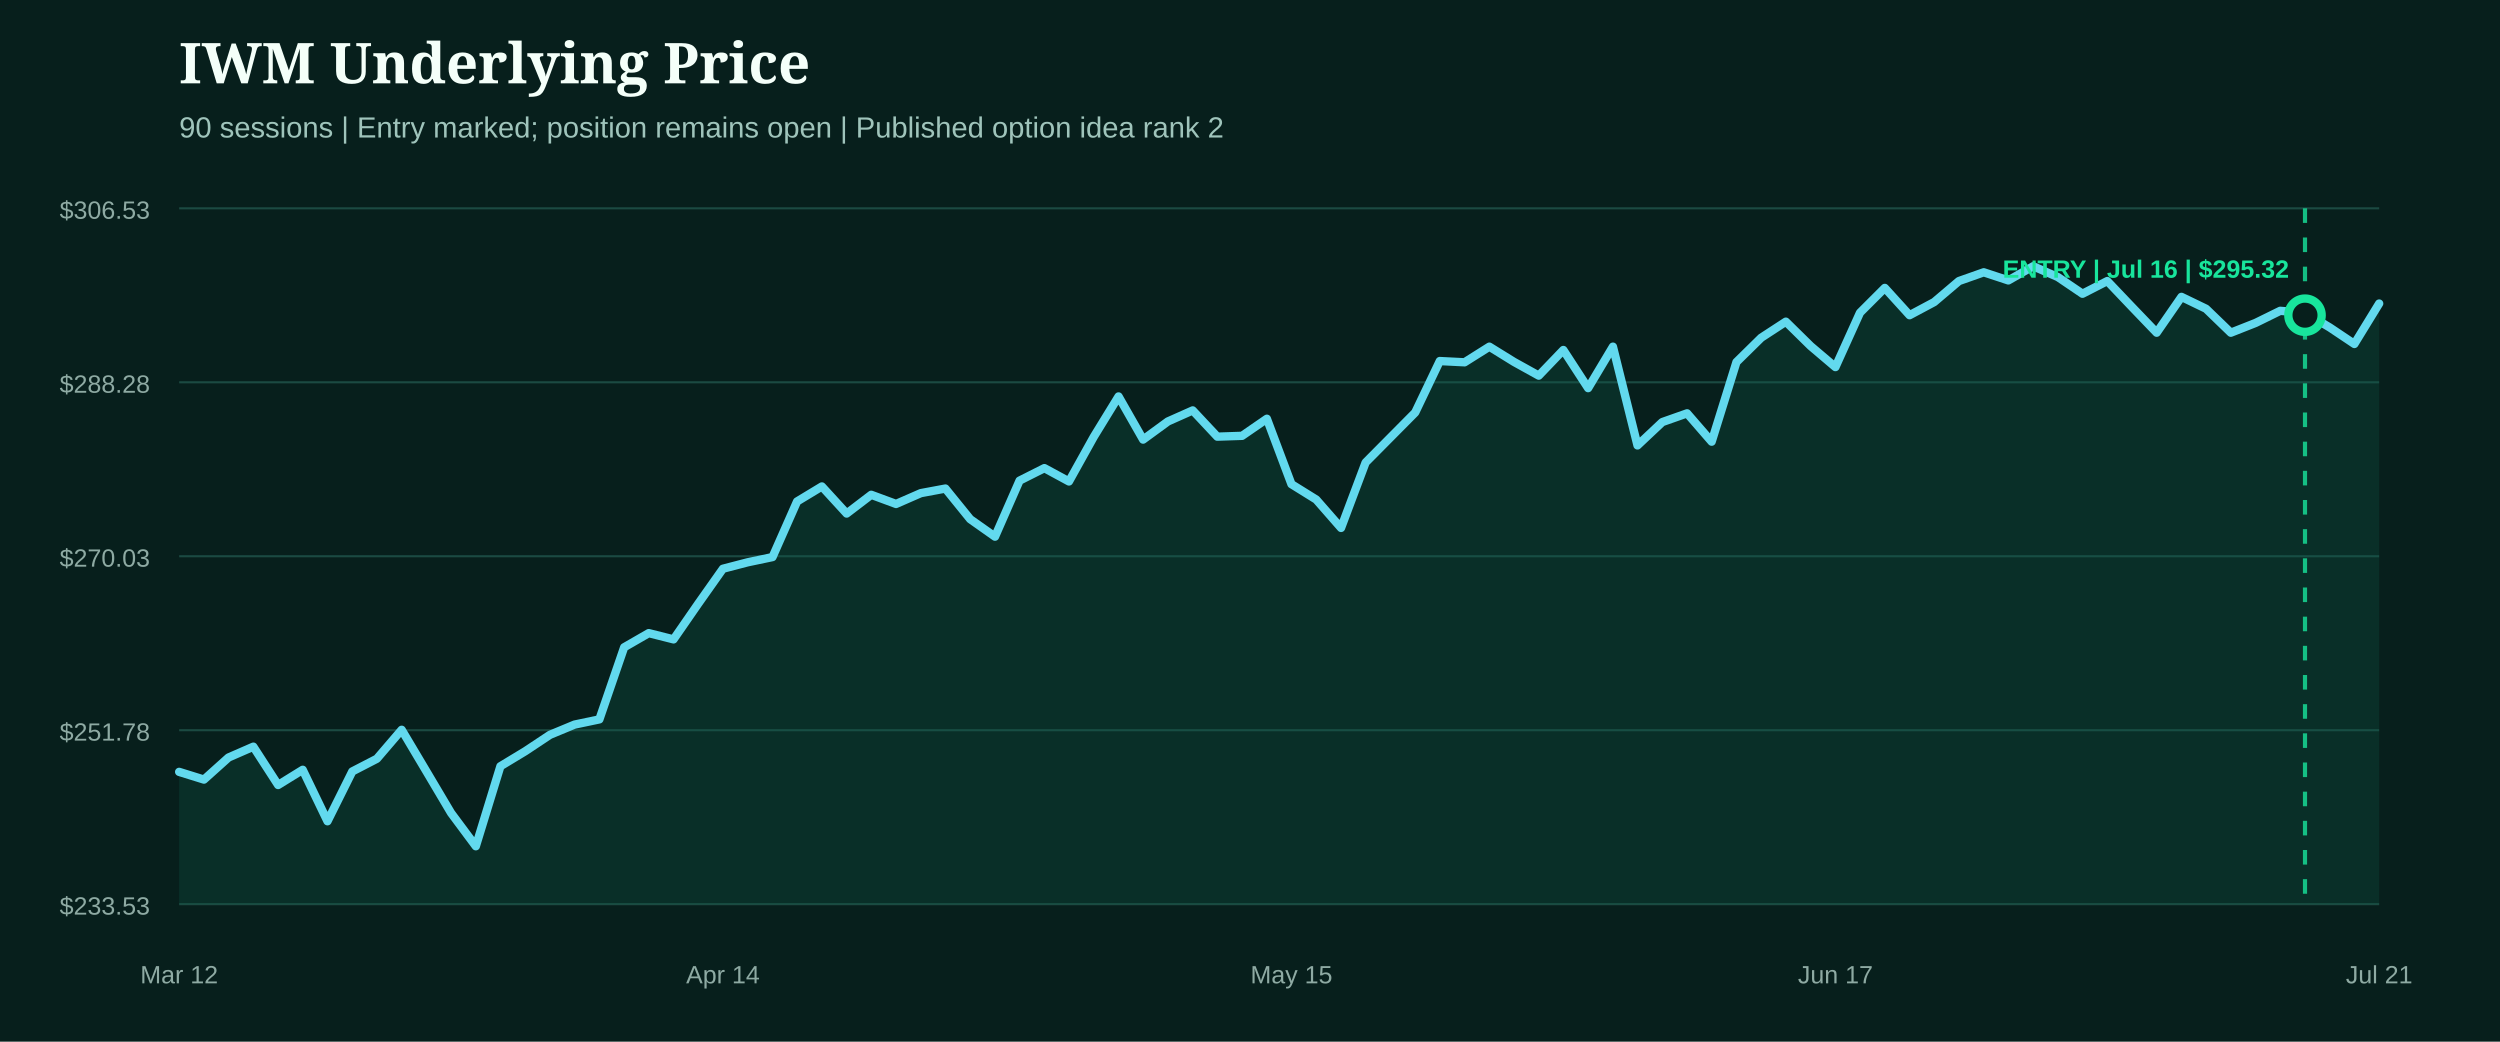
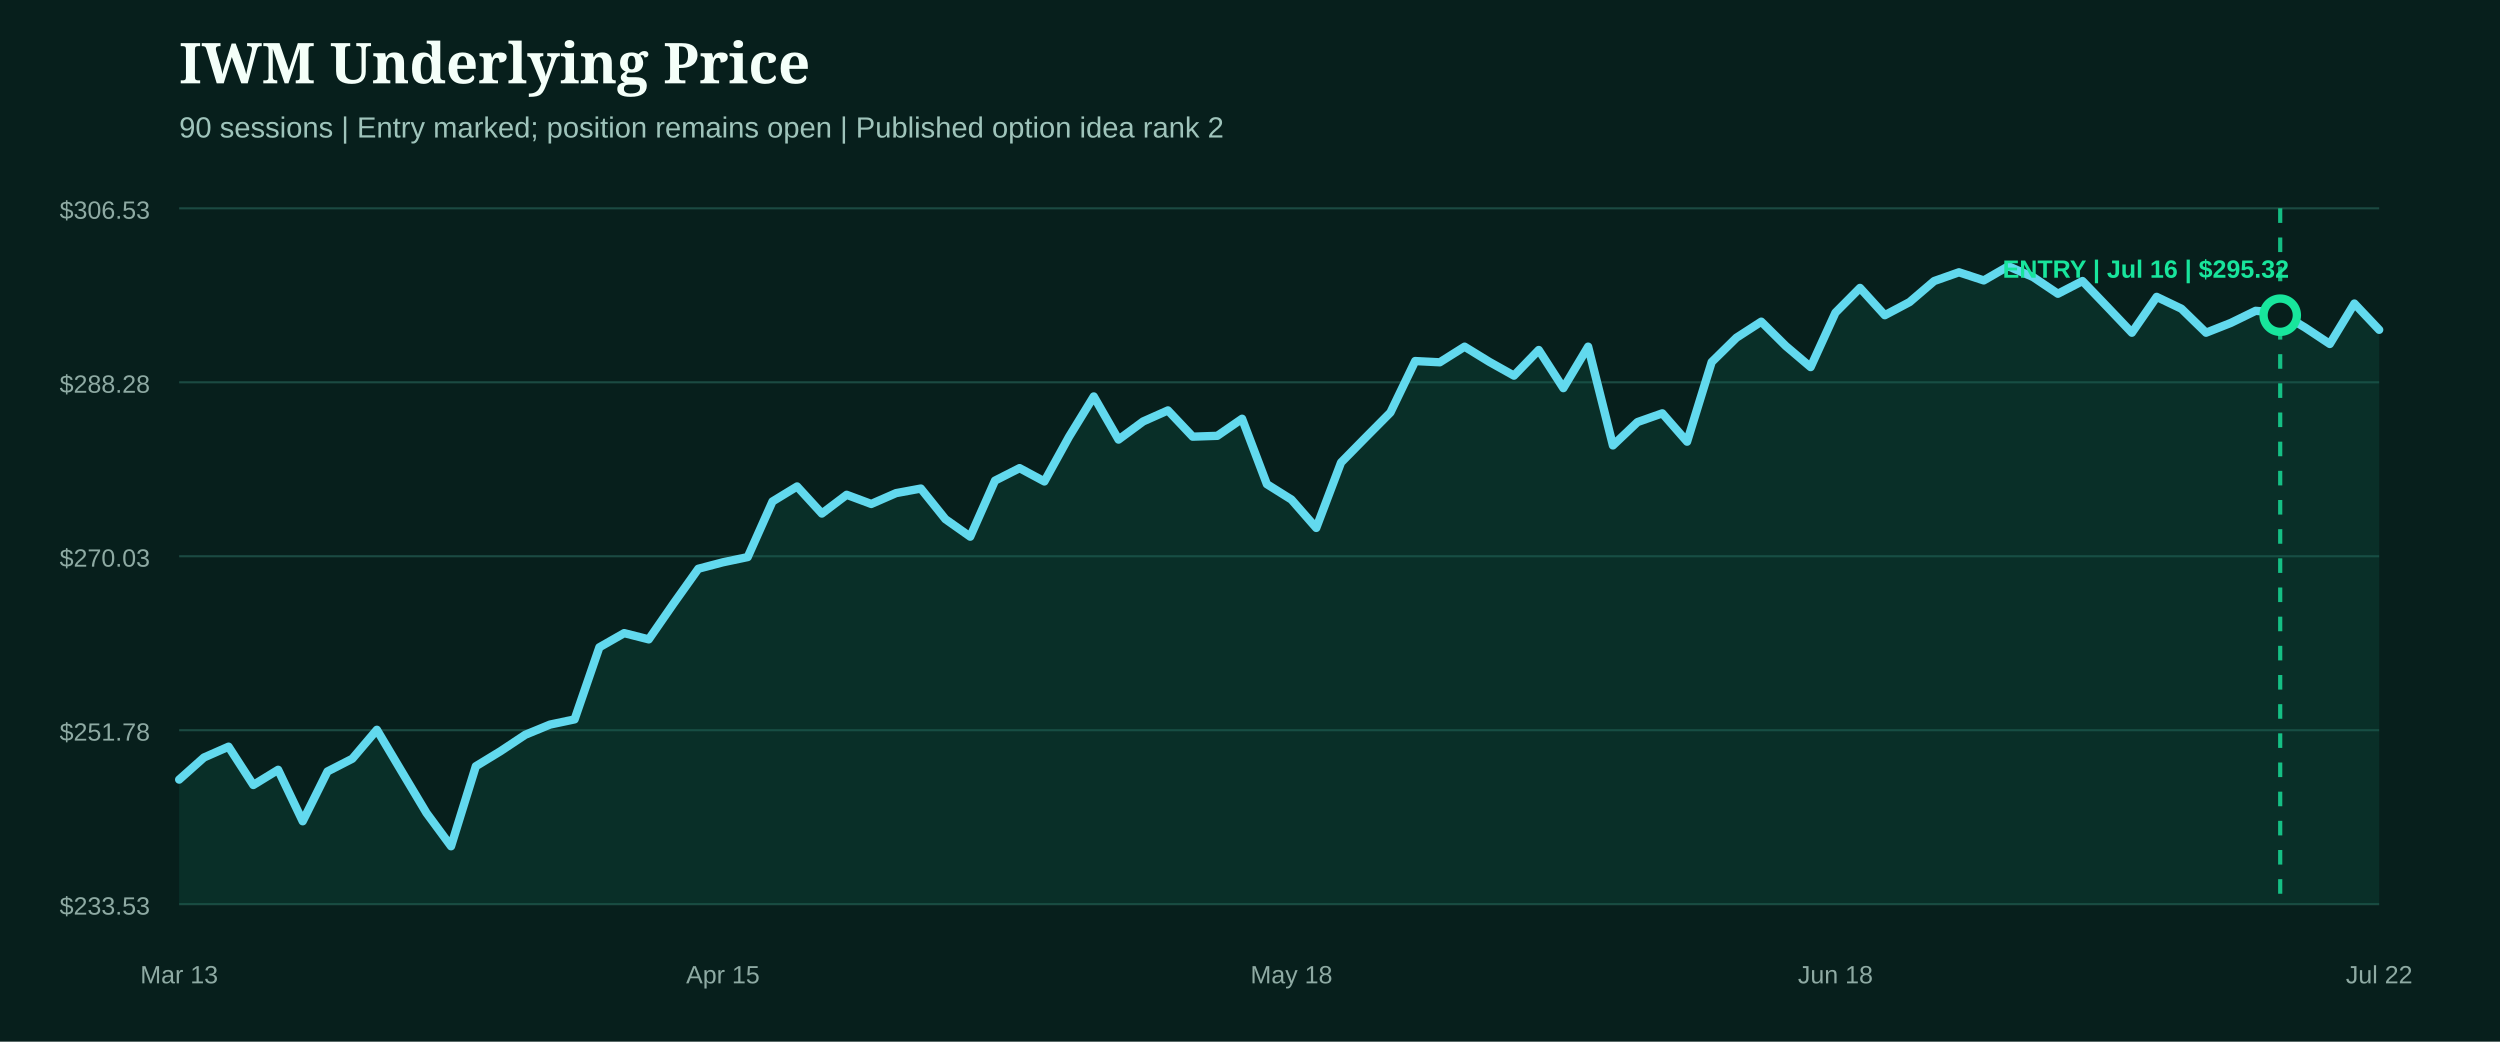
<svg xmlns="http://www.w3.org/2000/svg" width="1200" height="500" viewBox="0 0 1200 500" role="img" aria-label="IWM underlying price from entry">
  <rect width="1200" height="500" fill="#071f1c" />
  <style>.head{fill:#f4fff9;font:800 27px Georgia,serif}.sub{fill:#9fc4bb;font:14px Arial,sans-serif}.axis{fill:#8eaaa3;font:12px Arial,sans-serif}.marker{font:800 12px Arial,sans-serif}</style>
  <text x="86" y="40" class="head">IWM Underlying Price</text>
  <text x="86" y="66" class="sub">90 sessions | Entry marked; position remains open | Published option idea rank 2</text>
  <line x1="86" x2="1142" y1="100.0" y2="100.0" stroke="#1b4a42" stroke-width="1" />
  <text x="72" y="105.0" text-anchor="end" class="axis">$306.53</text>
  <line x1="86" x2="1142" y1="183.5" y2="183.5" stroke="#1b4a42" stroke-width="1" />
  <text x="72" y="188.5" text-anchor="end" class="axis">$288.28</text>
  <line x1="86" x2="1142" y1="267.0" y2="267.0" stroke="#1b4a42" stroke-width="1" />
  <text x="72" y="272.0" text-anchor="end" class="axis">$270.03</text>
  <line x1="86" x2="1142" y1="350.5" y2="350.5" stroke="#1b4a42" stroke-width="1" />
  <text x="72" y="355.5" text-anchor="end" class="axis">$251.78</text>
  <line x1="86" x2="1142" y1="434.0" y2="434.0" stroke="#1b4a42" stroke-width="1" />
  <text x="72" y="439.0" text-anchor="end" class="axis">$233.53</text>
-   <path d="M86.0,370.5 L97.9,374.2 L109.7,363.6 L121.6,358.4 L133.5,376.8 L145.3,369.5 L157.2,394.2 L169.1,370.3 L180.9,364.2 L192.8,350.3 L204.7,370.3 L216.5,390.2 L228.4,406.2 L240.2,367.8 L252.1,360.6 L264.0,352.7 L275.8,347.8 L287.7,345.3 L299.6,310.7 L311.4,303.9 L323.3,306.9 L335.2,289.7 L347.0,273.0 L358.9,269.9 L370.8,267.4 L382.6,240.7 L394.5,233.5 L406.4,246.5 L418.2,237.5 L430.1,241.9 L442.0,236.7 L453.8,234.5 L465.7,249.2 L477.6,257.6 L489.4,230.7 L501.3,224.7 L513.1,231.1 L525.0,209.7 L536.9,190.3 L548.7,211.0 L560.6,202.3 L572.5,197.0 L584.3,209.6 L596.2,209.2 L608.1,201.0 L619.9,232.4 L631.8,239.8 L643.7,253.4 L655.5,222.0 L667.4,210.0 L679.3,198.0 L691.1,173.3 L703.0,173.9 L714.9,166.4 L726.7,173.7 L738.6,180.3 L750.4,168.0 L762.3,186.3 L774.2,166.4 L786.0,213.8 L797.9,202.6 L809.8,198.4 L821.6,212.0 L833.5,173.8 L845.4,162.1 L857.2,154.4 L869.1,166.1 L881.0,176.2 L892.8,150.1 L904.7,138.2 L916.6,151.3 L928.4,145.0 L940.3,134.9 L952.2,130.7 L964.0,134.6 L975.9,127.8 L987.8,133.0 L999.6,141.0 L1011.5,134.9 L1023.3,147.3 L1035.2,159.7 L1047.1,142.5 L1058.9,148.2 L1070.8,159.7 L1082.7,155.0 L1094.5,149.2 L1106.4,150.1 L1118.3,157.2 L1130.1,165.1 L1142.0,145.7 L1142.0,434.0 L86.0,434.0 Z" fill="#0f5949" opacity="0.28" />
-   <path d="M86.0,370.5 L97.9,374.2 L109.7,363.6 L121.6,358.4 L133.5,376.8 L145.3,369.5 L157.2,394.2 L169.1,370.3 L180.9,364.2 L192.8,350.3 L204.7,370.3 L216.5,390.2 L228.4,406.2 L240.2,367.8 L252.1,360.6 L264.0,352.7 L275.8,347.8 L287.7,345.3 L299.6,310.7 L311.4,303.9 L323.3,306.9 L335.2,289.7 L347.0,273.0 L358.9,269.9 L370.8,267.4 L382.6,240.7 L394.5,233.5 L406.4,246.5 L418.2,237.5 L430.1,241.9 L442.0,236.7 L453.8,234.5 L465.7,249.2 L477.6,257.6 L489.4,230.7 L501.3,224.7 L513.1,231.1 L525.0,209.7 L536.9,190.3 L548.7,211.0 L560.6,202.3 L572.5,197.0 L584.3,209.6 L596.2,209.2 L608.1,201.0 L619.9,232.4 L631.8,239.8 L643.7,253.4 L655.5,222.0 L667.4,210.0 L679.3,198.0 L691.1,173.3 L703.0,173.9 L714.9,166.4 L726.7,173.7 L738.6,180.3 L750.4,168.0 L762.3,186.3 L774.2,166.4 L786.0,213.8 L797.9,202.6 L809.8,198.4 L821.6,212.0 L833.5,173.8 L845.4,162.1 L857.2,154.4 L869.1,166.1 L881.0,176.2 L892.8,150.1 L904.7,138.2 L916.6,151.3 L928.4,145.0 L940.3,134.9 L952.2,130.7 L964.0,134.6 L975.9,127.8 L987.8,133.0 L999.6,141.0 L1011.5,134.9 L1023.3,147.3 L1035.2,159.7 L1047.1,142.5 L1058.9,148.2 L1070.8,159.7 L1082.7,155.0 L1094.5,149.2 L1106.4,150.1 L1118.3,157.2 L1130.1,165.1 L1142.0,145.7" fill="none" stroke="#62d9ee" stroke-width="4" stroke-linecap="round" stroke-linejoin="round" />
+   <path d="M86.0,374.2 L97.9,363.6 L109.7,358.4 L121.6,376.8 L133.5,369.5 L145.3,394.2 L157.2,370.3 L169.1,364.2 L180.9,350.3 L192.8,370.3 L204.7,390.2 L216.5,406.2 L228.4,367.8 L240.2,360.6 L252.1,352.7 L264.0,347.8 L275.8,345.3 L287.7,310.7 L299.6,303.9 L311.4,306.9 L323.3,289.7 L335.2,273.0 L347.0,269.9 L358.9,267.4 L370.8,240.7 L382.6,233.5 L394.5,246.5 L406.4,237.5 L418.2,241.9 L430.1,236.7 L442.0,234.5 L453.8,249.2 L465.7,257.6 L477.6,230.7 L489.4,224.7 L501.3,231.1 L513.1,209.7 L525.0,190.3 L536.9,211.0 L548.7,202.3 L560.6,197.0 L572.5,209.6 L584.3,209.2 L596.2,201.0 L608.1,232.4 L619.9,239.8 L631.8,253.4 L643.7,222.0 L655.5,210.0 L667.4,198.0 L679.3,173.3 L691.1,173.9 L703.0,166.4 L714.9,173.7 L726.7,180.3 L738.6,168.0 L750.4,186.3 L762.3,166.4 L774.2,213.8 L786.0,202.6 L797.9,198.4 L809.8,212.0 L821.6,173.8 L833.5,162.1 L845.4,154.4 L857.2,166.1 L869.1,176.2 L881.0,150.1 L892.8,138.2 L904.7,151.3 L916.6,145.0 L928.4,134.9 L940.3,130.7 L952.2,134.6 L964.0,127.8 L975.9,133.0 L987.8,141.0 L999.6,134.9 L1011.5,147.3 L1023.3,159.7 L1035.2,142.5 L1047.1,148.2 L1058.9,159.7 L1070.8,155.0 L1082.7,149.2 L1094.5,150.1 L1106.4,157.2 L1118.3,165.1 L1130.1,145.7 L1142.0,158.3 L1142.0,434.0 L86.0,434.0 Z" fill="#0f5949" opacity="0.28" />
+   <path d="M86.0,374.2 L97.9,363.6 L109.7,358.4 L121.6,376.8 L133.5,369.5 L145.3,394.2 L157.2,370.3 L169.1,364.2 L180.9,350.3 L192.8,370.3 L204.7,390.2 L216.5,406.2 L228.4,367.8 L240.2,360.6 L252.1,352.7 L264.0,347.8 L275.8,345.3 L287.7,310.7 L299.6,303.9 L311.4,306.9 L323.3,289.7 L335.2,273.0 L347.0,269.9 L358.9,267.4 L370.8,240.7 L382.6,233.5 L394.5,246.5 L406.4,237.5 L418.2,241.9 L430.1,236.7 L442.0,234.5 L453.8,249.2 L465.7,257.6 L477.6,230.7 L489.4,224.7 L501.3,231.1 L513.1,209.7 L525.0,190.3 L536.9,211.0 L548.7,202.3 L560.6,197.0 L572.5,209.6 L584.3,209.2 L596.2,201.0 L608.1,232.4 L619.9,239.8 L631.8,253.4 L643.7,222.0 L655.5,210.0 L667.4,198.0 L679.3,173.3 L691.1,173.9 L703.0,166.4 L714.9,173.7 L726.7,180.3 L738.6,168.0 L750.4,186.3 L762.3,166.4 L774.2,213.8 L786.0,202.6 L797.9,198.4 L809.8,212.0 L821.6,173.8 L833.5,162.1 L845.4,154.4 L857.2,166.1 L869.1,176.2 L881.0,150.1 L892.8,138.2 L904.7,151.3 L916.6,145.0 L928.4,134.9 L940.3,130.7 L952.2,134.6 L964.0,127.8 L975.9,133.0 L987.8,141.0 L999.6,134.9 L1011.5,147.3 L1023.3,159.7 L1035.2,142.5 L1047.1,148.2 L1058.9,159.7 L1070.8,155.0 L1082.7,149.2 L1094.5,150.1 L1106.4,157.2 L1118.3,165.1 L1130.1,145.7 L1142.0,158.3" fill="none" stroke="#62d9ee" stroke-width="4" stroke-linecap="round" stroke-linejoin="round" />
  <g>
-     <line x1="1106.4" x2="1106.4" y1="100" y2="434" stroke="#18e59c" stroke-width="2" stroke-dasharray="7 7" opacity="0.8" />
-     <circle cx="1106.4" cy="151.3" r="8" fill="#071f1c" stroke="#18e59c" stroke-width="4" />
+     <line x1="1094.5" x2="1094.5" y1="100" y2="434" stroke="#18e59c" stroke-width="2" stroke-dasharray="7 7" opacity="0.8" />
+     <circle cx="1094.5" cy="151.3" r="8" fill="#071f1c" stroke="#18e59c" stroke-width="4" />
    <text x="1030.0" y="133.3" text-anchor="middle" class="marker" fill="#18e59c">ENTRY | Jul 16 | $295.32</text>
  </g>
-   <text x="86.0" y="472" text-anchor="middle" class="axis">Mar 12</text>
-   <text x="347.0" y="472" text-anchor="middle" class="axis">Apr 14</text>
-   <text x="619.9" y="472" text-anchor="middle" class="axis">May 15</text>
-   <text x="881.0" y="472" text-anchor="middle" class="axis">Jun 17</text>
-   <text x="1142.0" y="472" text-anchor="middle" class="axis">Jul 21</text>
+   <text x="86.0" y="472" text-anchor="middle" class="axis">Mar 13</text>
+   <text x="347.0" y="472" text-anchor="middle" class="axis">Apr 15</text>
+   <text x="619.9" y="472" text-anchor="middle" class="axis">May 18</text>
+   <text x="881.0" y="472" text-anchor="middle" class="axis">Jun 18</text>
+   <text x="1142.0" y="472" text-anchor="middle" class="axis">Jul 22</text>
</svg>
